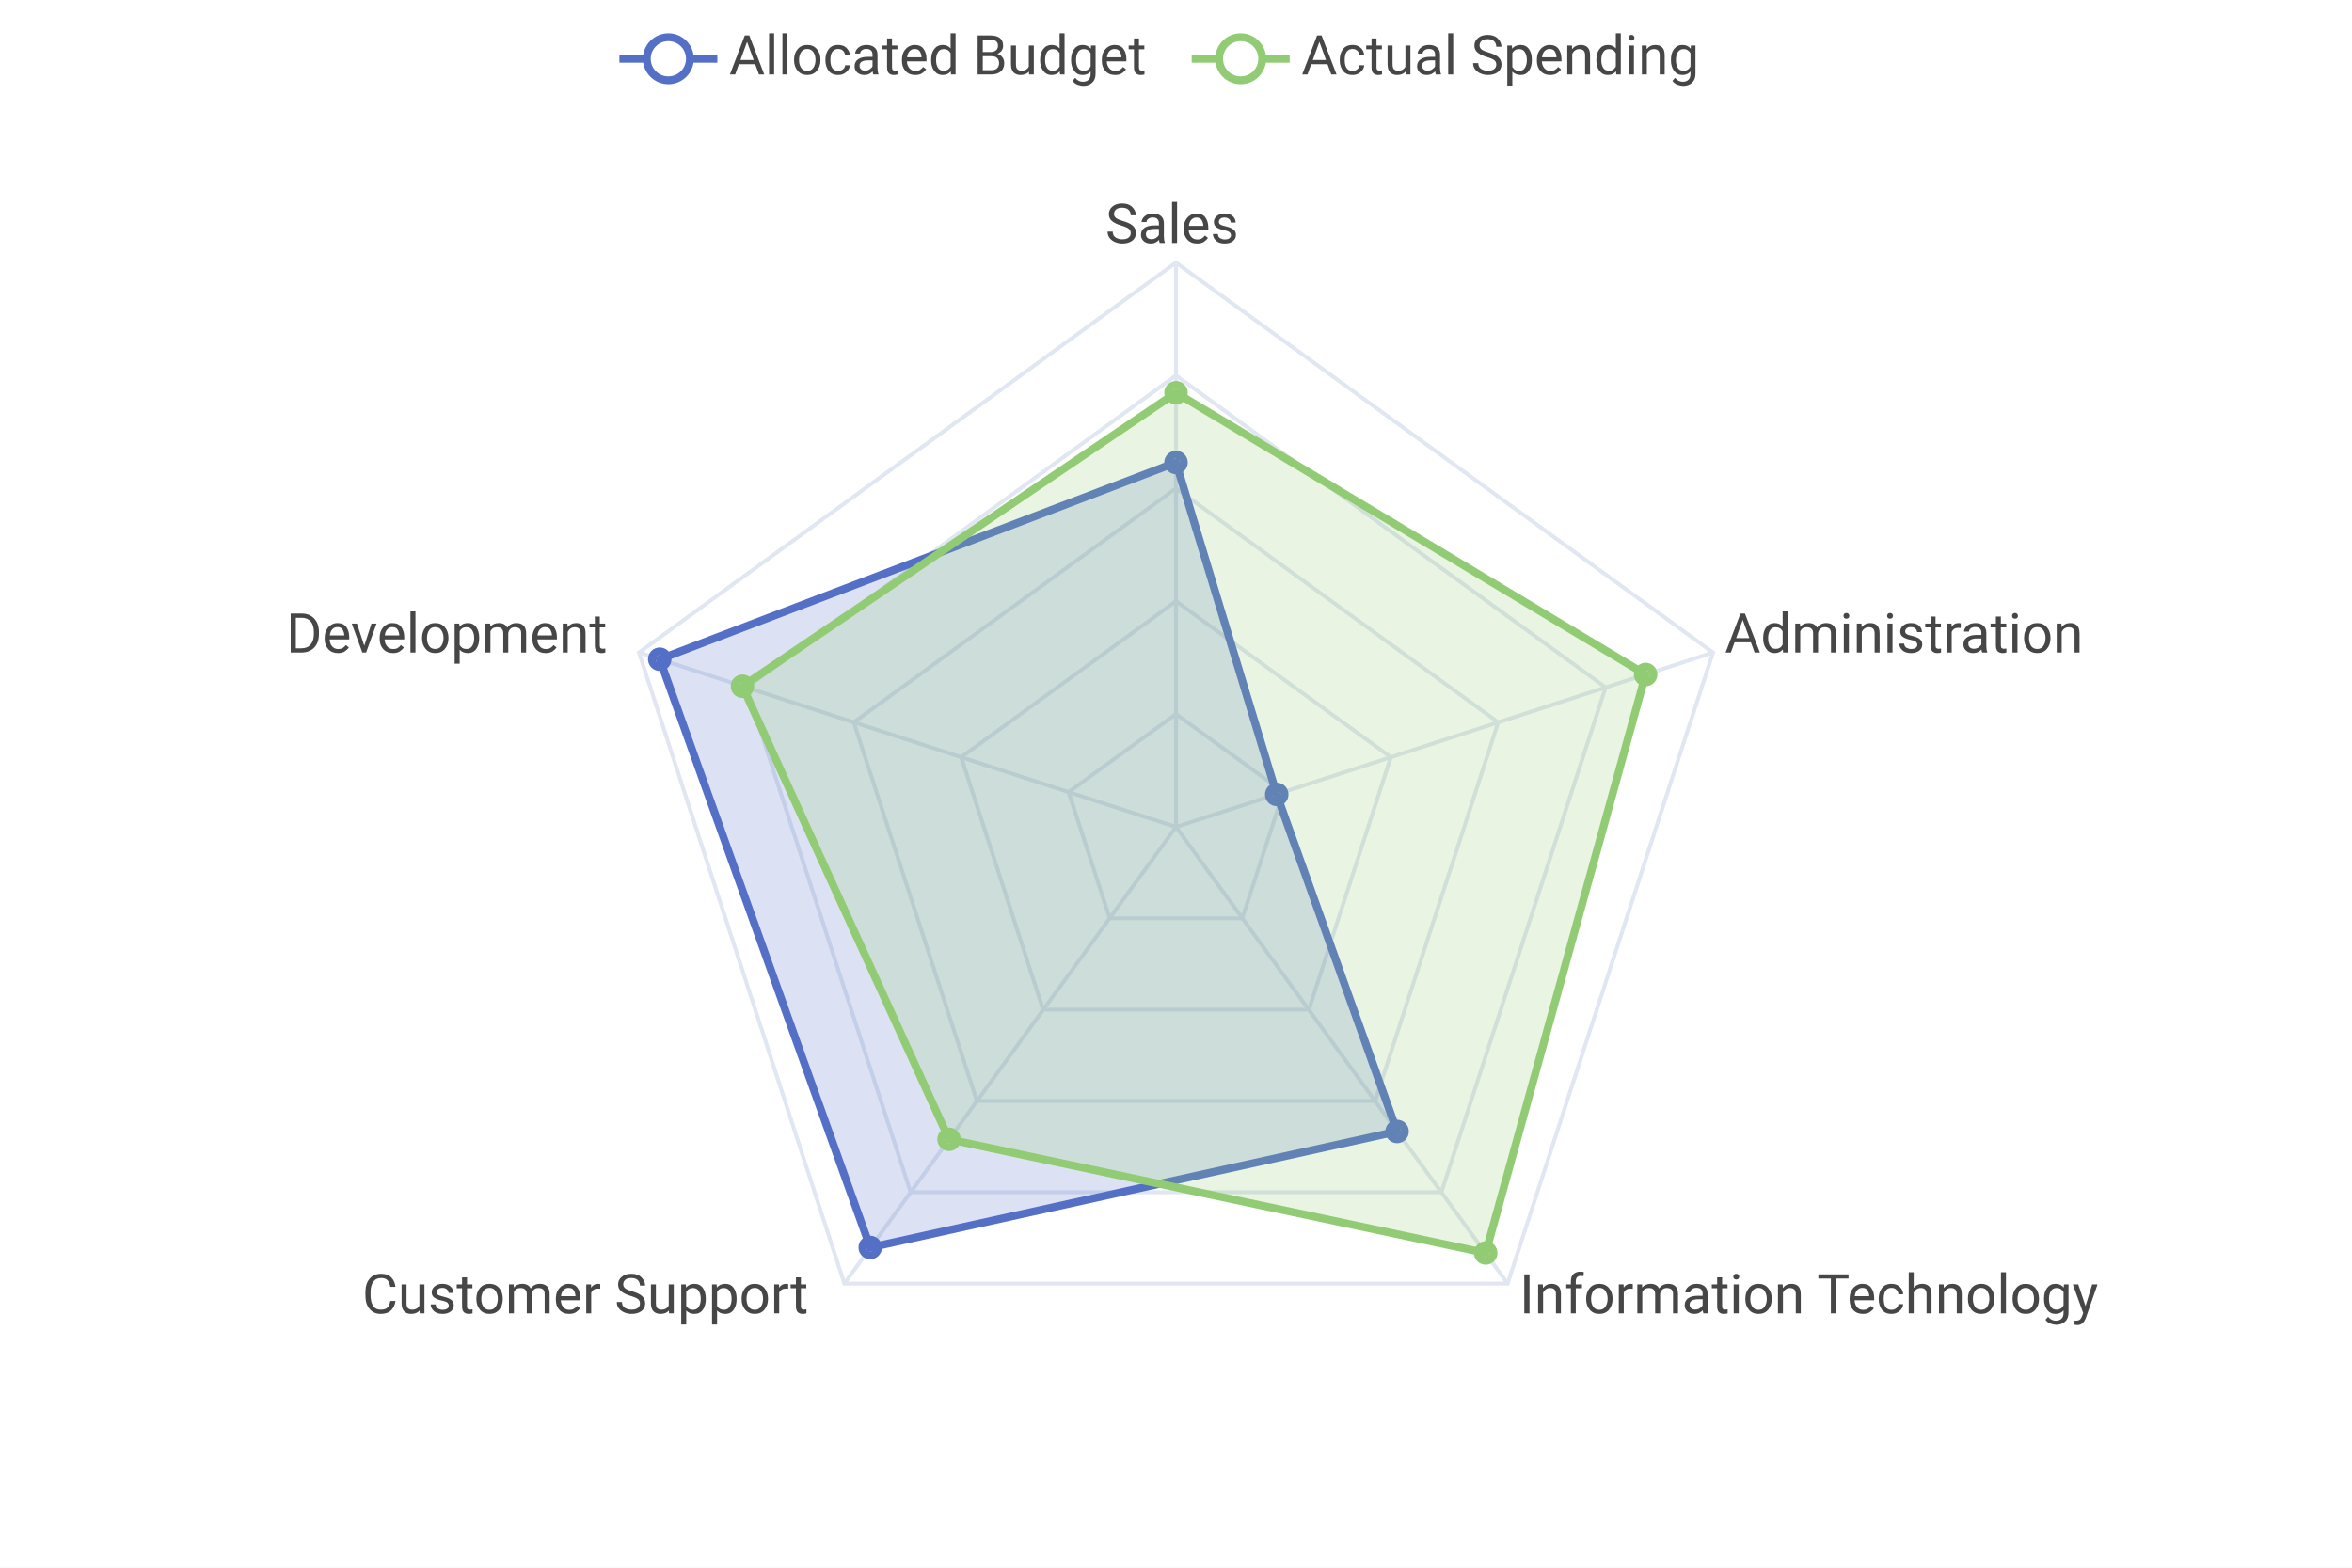
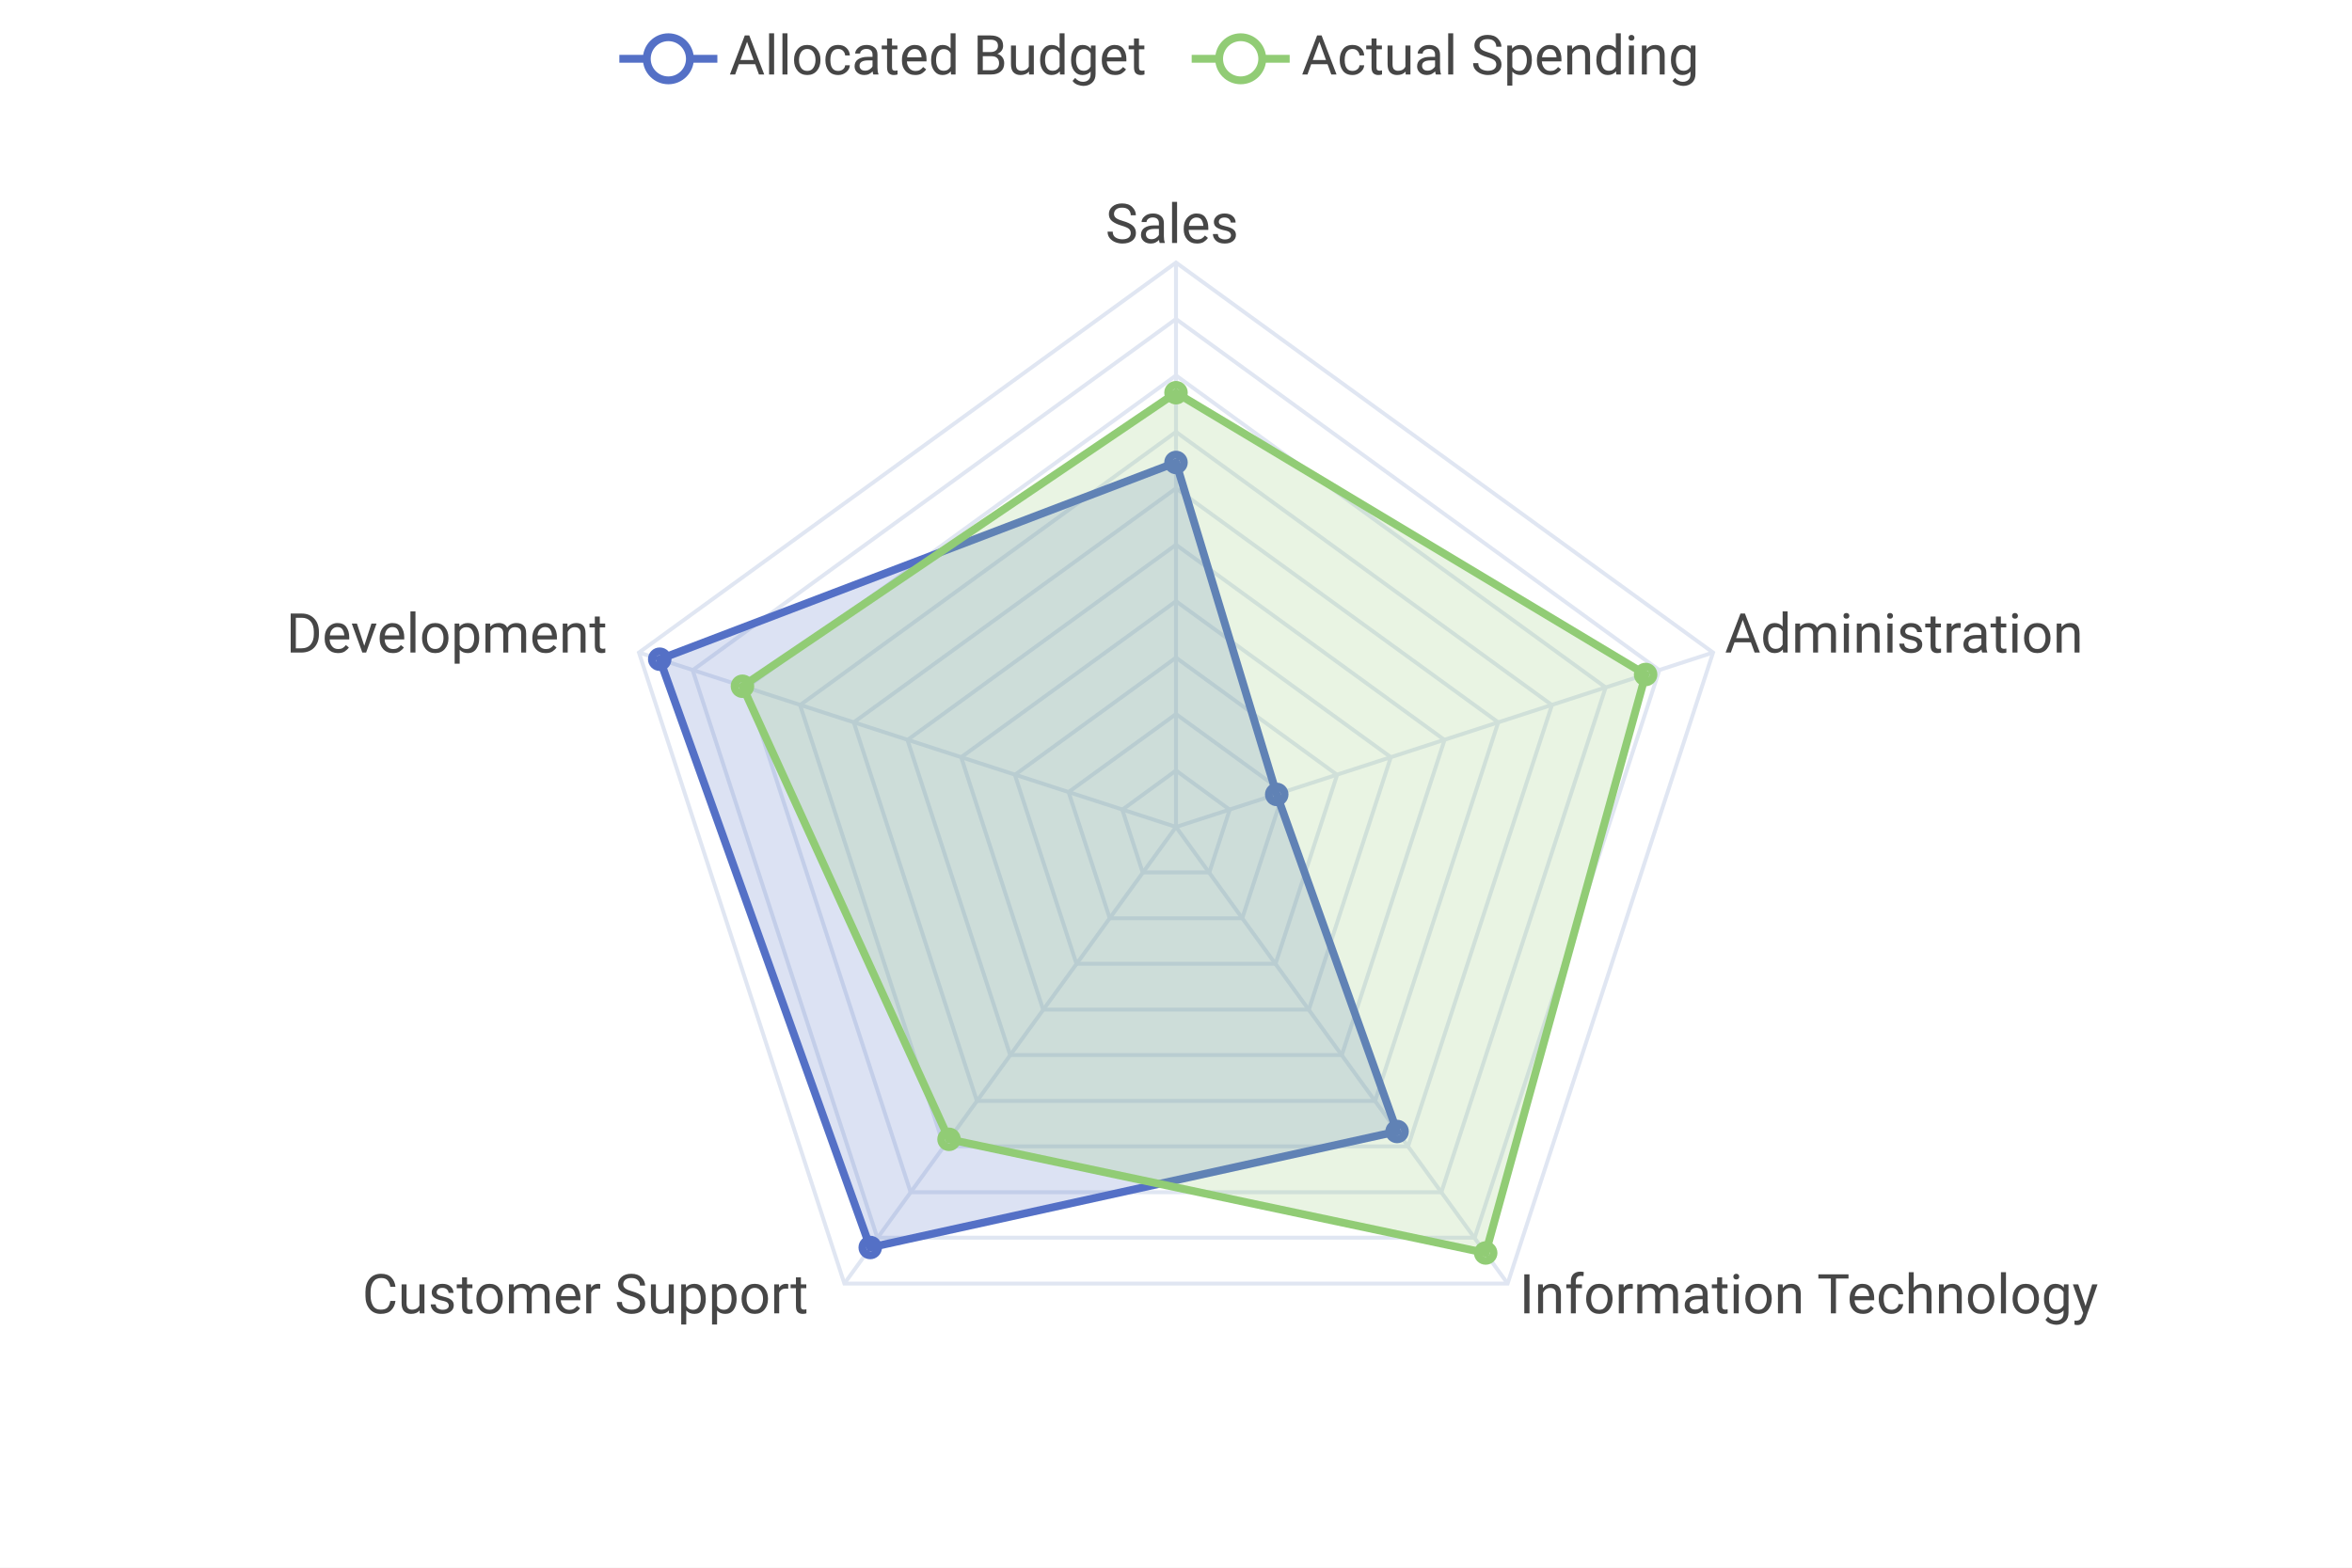
<svg xmlns="http://www.w3.org/2000/svg" width="600" height="400" viewBox="0 0 600 400">
  <rect x="0" y="0" width="600" height="400" fill="#FFFFFF" />
  <g>
    <line stroke-width="2" x1="158" y1="15" x2="183" y2="15" stroke="#5470C6" />
    <circle cx="170.5" cy="15" r="5.5" stroke-width="2" stroke="#5470C6" fill="#FFFFFF" />
    <text font-size="14" x="186" y="19" font-family="Roboto" fill="#464646">
Allocated Budget
</text>
  </g>
  <g>
    <line stroke-width="2" x1="304" y1="15" x2="329" y2="15" stroke="#91CC75" />
    <circle cx="316.5" cy="15" r="5.5" stroke-width="2" stroke="#91CC75" fill="#FFFFFF" />
    <text font-size="14" x="332" y="19" font-family="Roboto" fill="#464646">
Actual Spending
</text>
  </g>
+   <path d="M 300 196.6 L 313.7 206.6 L 308.5 222.6 L 291.5 222.6 L 286.3 206.6 Z" stroke-width="1" fill="none" stroke="#E0E6F2" />
  <path d="M 300 182.2 L 327.4 202.1 L 316.9 234.3 L 283.1 234.3 L 272.6 202.1 Z" stroke-width="1" fill="none" stroke="#E0E6F2" />
+   <path d="M 300 167.8 L 341.1 197.7 L 325.4 245.9 L 274.6 245.9 L 258.9 197.7 Z" stroke-width="1" fill="none" stroke="#E0E6F2" />
  <path d="M 300 153.4 L 354.8 193.2 L 333.9 257.6 L 266.1 257.6 L 245.2 193.2 Z" stroke-width="1" fill="none" stroke="#E0E6F2" />
+   <path d="M 300 139 L 368.5 188.8 L 342.3 269.2 L 257.7 269.2 L 231.5 188.8 Z" stroke-width="1" fill="none" stroke="#E0E6F2" />
  <path d="M 300 124.6 L 382.2 184.3 L 350.8 280.9 L 249.2 280.9 L 217.8 184.3 Z" stroke-width="1" fill="none" stroke="#E0E6F2" />
+   <path d="M 300 110.2 L 395.9 179.9 L 359.2 292.5 L 240.8 292.5 L 204.1 179.9 Z" stroke-width="1" fill="none" stroke="#E0E6F2" />
  <path d="M 300 95.8 L 409.6 175.4 L 367.7 304.2 L 232.3 304.2 L 190.4 175.4 Z" stroke-width="1" fill="none" stroke="#E0E6F2" />
+   <path d="M 300 81.4 L 423.3 171 L 376.2 315.8 L 223.8 315.8 L 176.7 171 Z" stroke-width="1" fill="none" stroke="#E0E6F2" />
  <path d="M 300 67 L 437 166.5 L 384.6 327.5 L 215.4 327.5 L 163 166.5 Z" stroke-width="1" fill="none" stroke="#E0E6F2" />
  <text font-size="14" x="282" y="62" font-family="Roboto" fill="#464646">
Sales
</text>
  <line stroke-width="1" x1="300" y1="67" x2="300" y2="211" stroke="#E0E6F2" />
  <text font-size="14" x="440" y="166.5" font-family="Roboto" fill="#464646">
Administration
</text>
  <line stroke-width="1" x1="437" y1="166.5" x2="300" y2="211" stroke="#E0E6F2" />
  <text font-size="14" x="387.6" y="335.1" font-family="Roboto" fill="#464646">
Information Technology
</text>
  <line stroke-width="1" x1="384.6" y1="327.5" x2="300" y2="211" stroke="#E0E6F2" />
  <text font-size="14" x="92.4" y="335.1" font-family="Roboto" fill="#464646">
Customer Support
</text>
  <line stroke-width="1" x1="215.4" y1="327.5" x2="300" y2="211" stroke="#E0E6F2" />
  <text font-size="14" x="73" y="166.5" font-family="Roboto" fill="#464646">
Development
</text>
  <line stroke-width="1" x1="163" y1="166.5" x2="300" y2="211" stroke="#E0E6F2" />
  <g>
    <path d="M 300 118 L 325.7 202.7 L 356.4 288.7 L 222 318.3 L 168.3 168.2 Z" stroke-width="2" fill="#5470C6" fill-opacity="0.2" stroke="#5470C6" />
    <circle cx="300" cy="118" r="2" stroke-width="2" stroke="#5470C6" fill="none" />
    <circle cx="325.7" cy="202.7" r="2" stroke-width="2" stroke="#5470C6" fill="none" />
    <circle cx="356.4" cy="288.7" r="2" stroke-width="2" stroke="#5470C6" fill="none" />
    <circle cx="222" cy="318.3" r="2" stroke-width="2" stroke="#5470C6" fill="none" />
    <circle cx="168.3" cy="168.2" r="2" stroke-width="2" stroke="#5470C6" fill="none" />
  </g>
  <g>
    <path d="M 300 100.2 L 419.8 172.1 L 379 319.7 L 242.1 290.7 L 189.4 175.1 Z" stroke-width="2" fill="#91CC75" fill-opacity="0.2" stroke="#91CC75" />
    <circle cx="300" cy="100.2" r="2" stroke-width="2" stroke="#91CC75" fill="none" />
    <circle cx="419.8" cy="172.1" r="2" stroke-width="2" stroke="#91CC75" fill="none" />
    <circle cx="379" cy="319.7" r="2" stroke-width="2" stroke="#91CC75" fill="none" />
    <circle cx="242.1" cy="290.7" r="2" stroke-width="2" stroke="#91CC75" fill="none" />
    <circle cx="189.4" cy="175.1" r="2" stroke-width="2" stroke="#91CC75" fill="none" />
  </g>
</svg>
